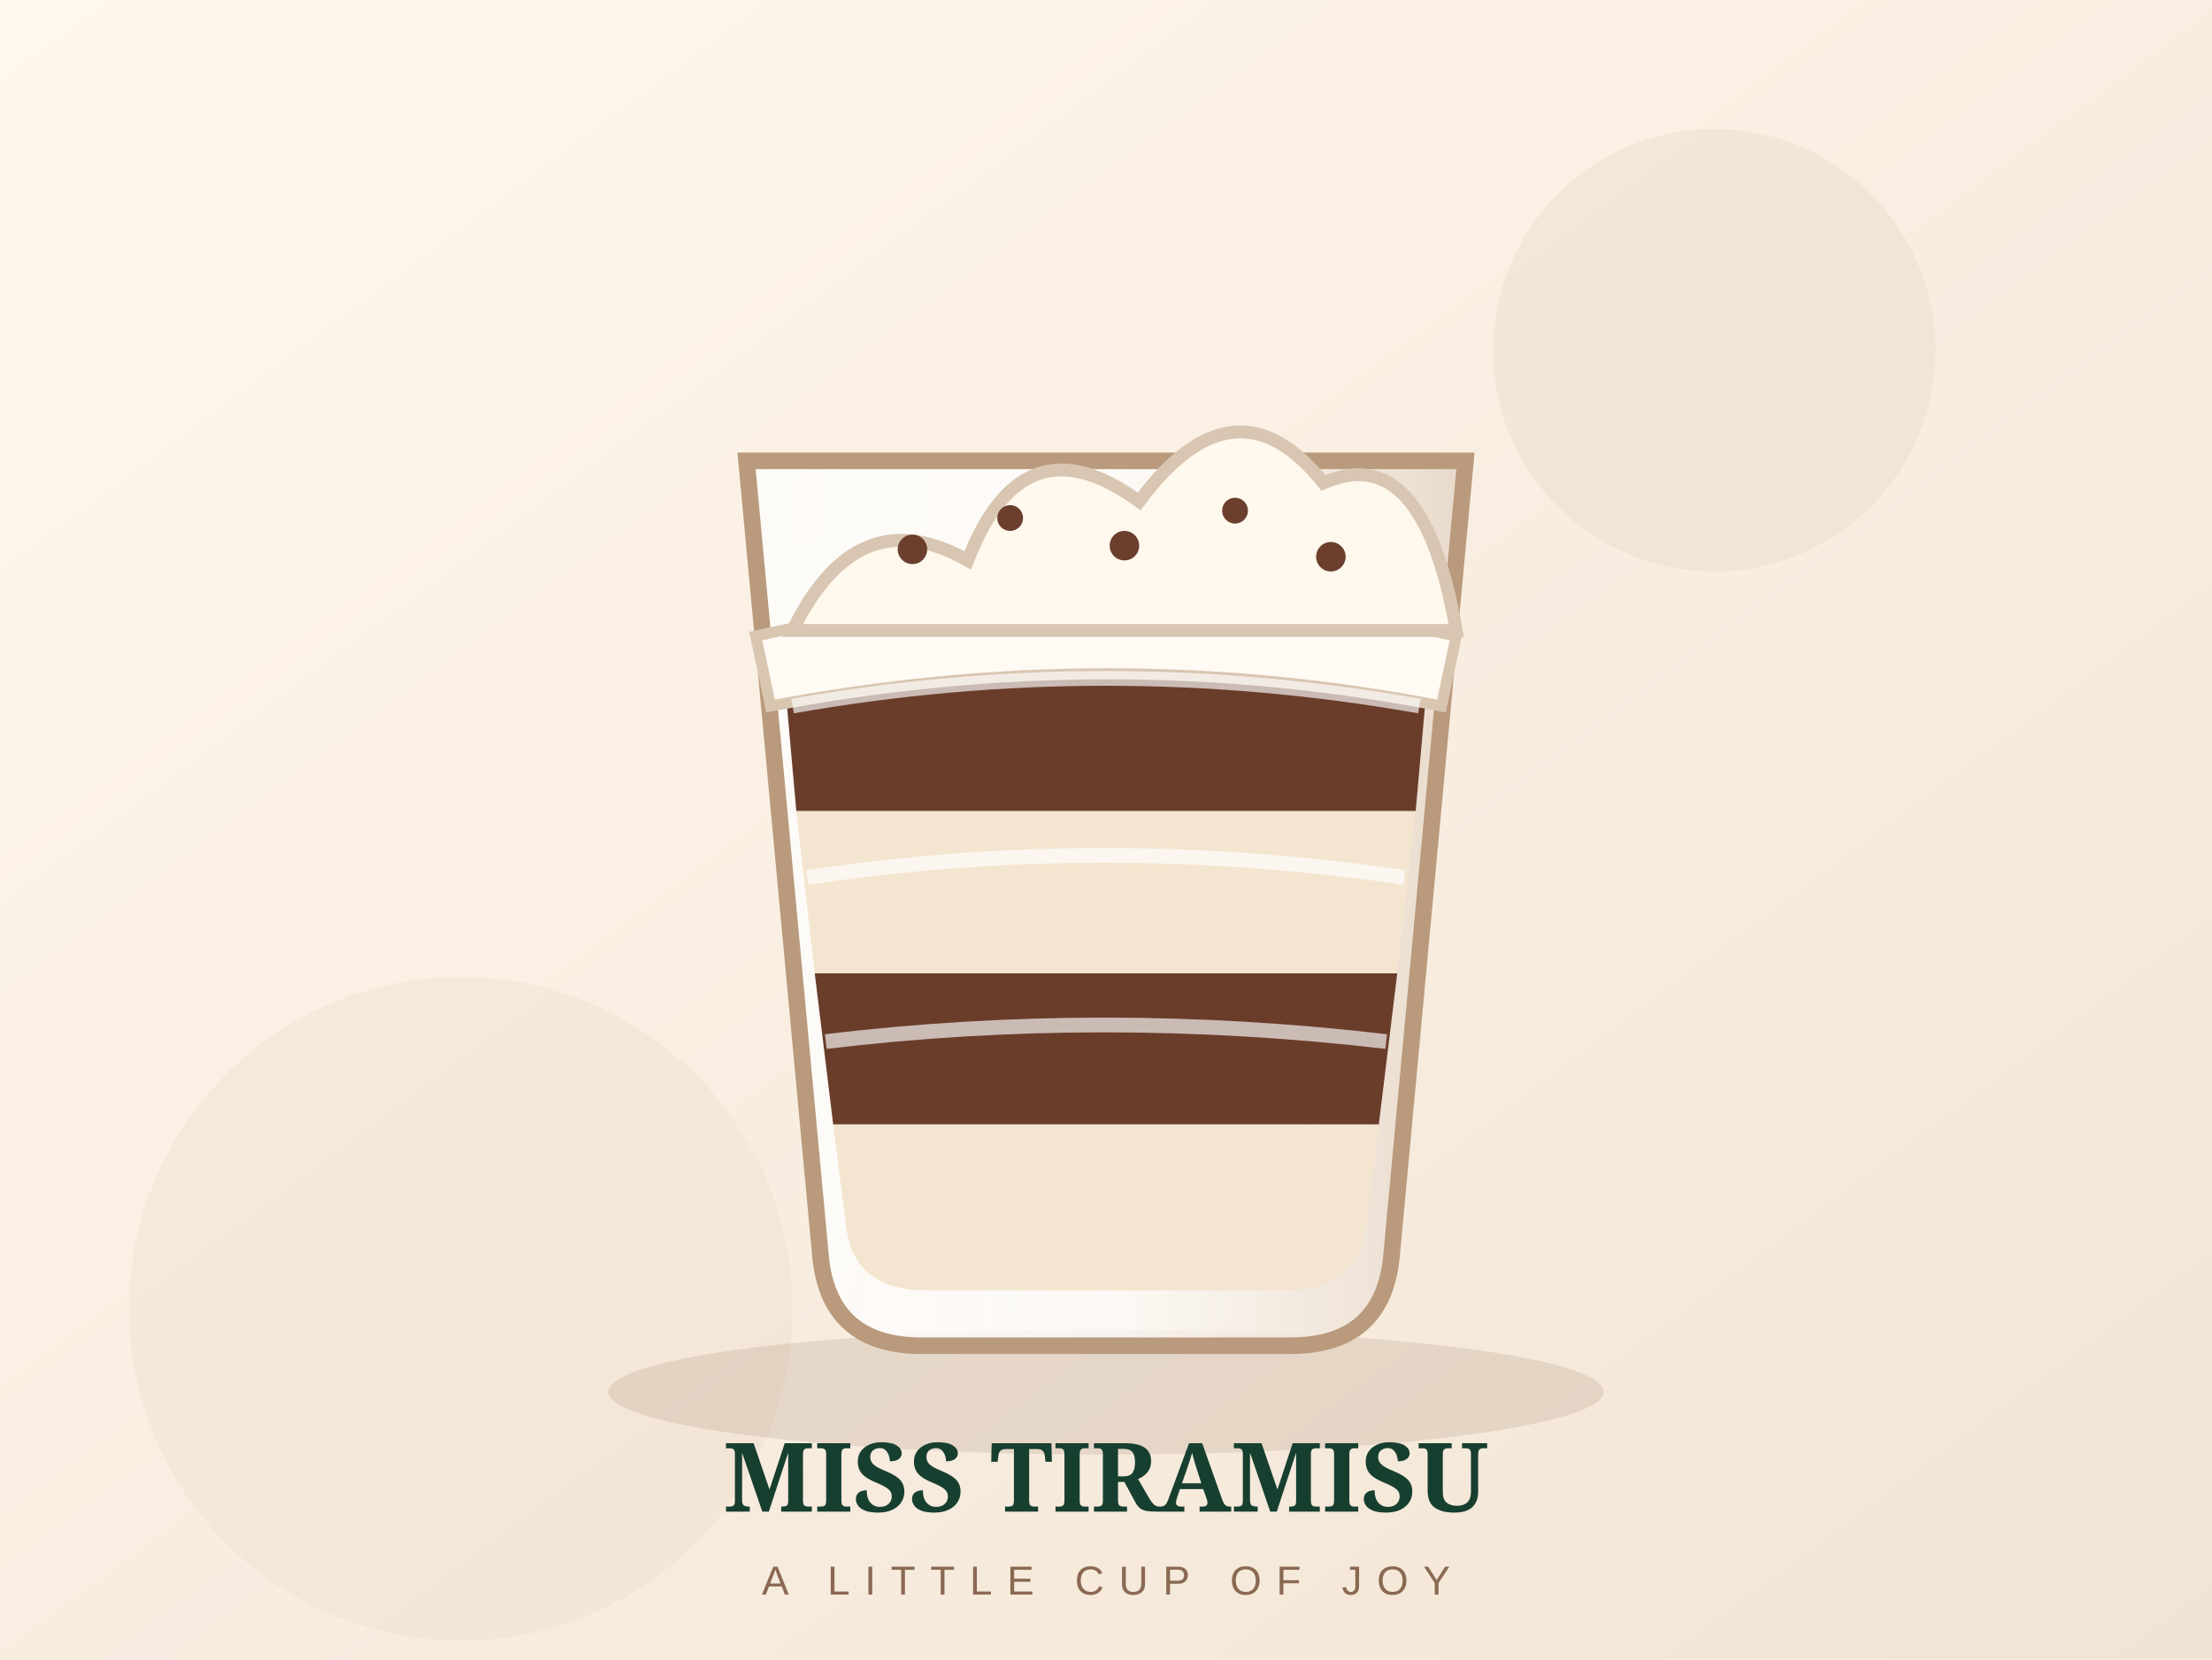
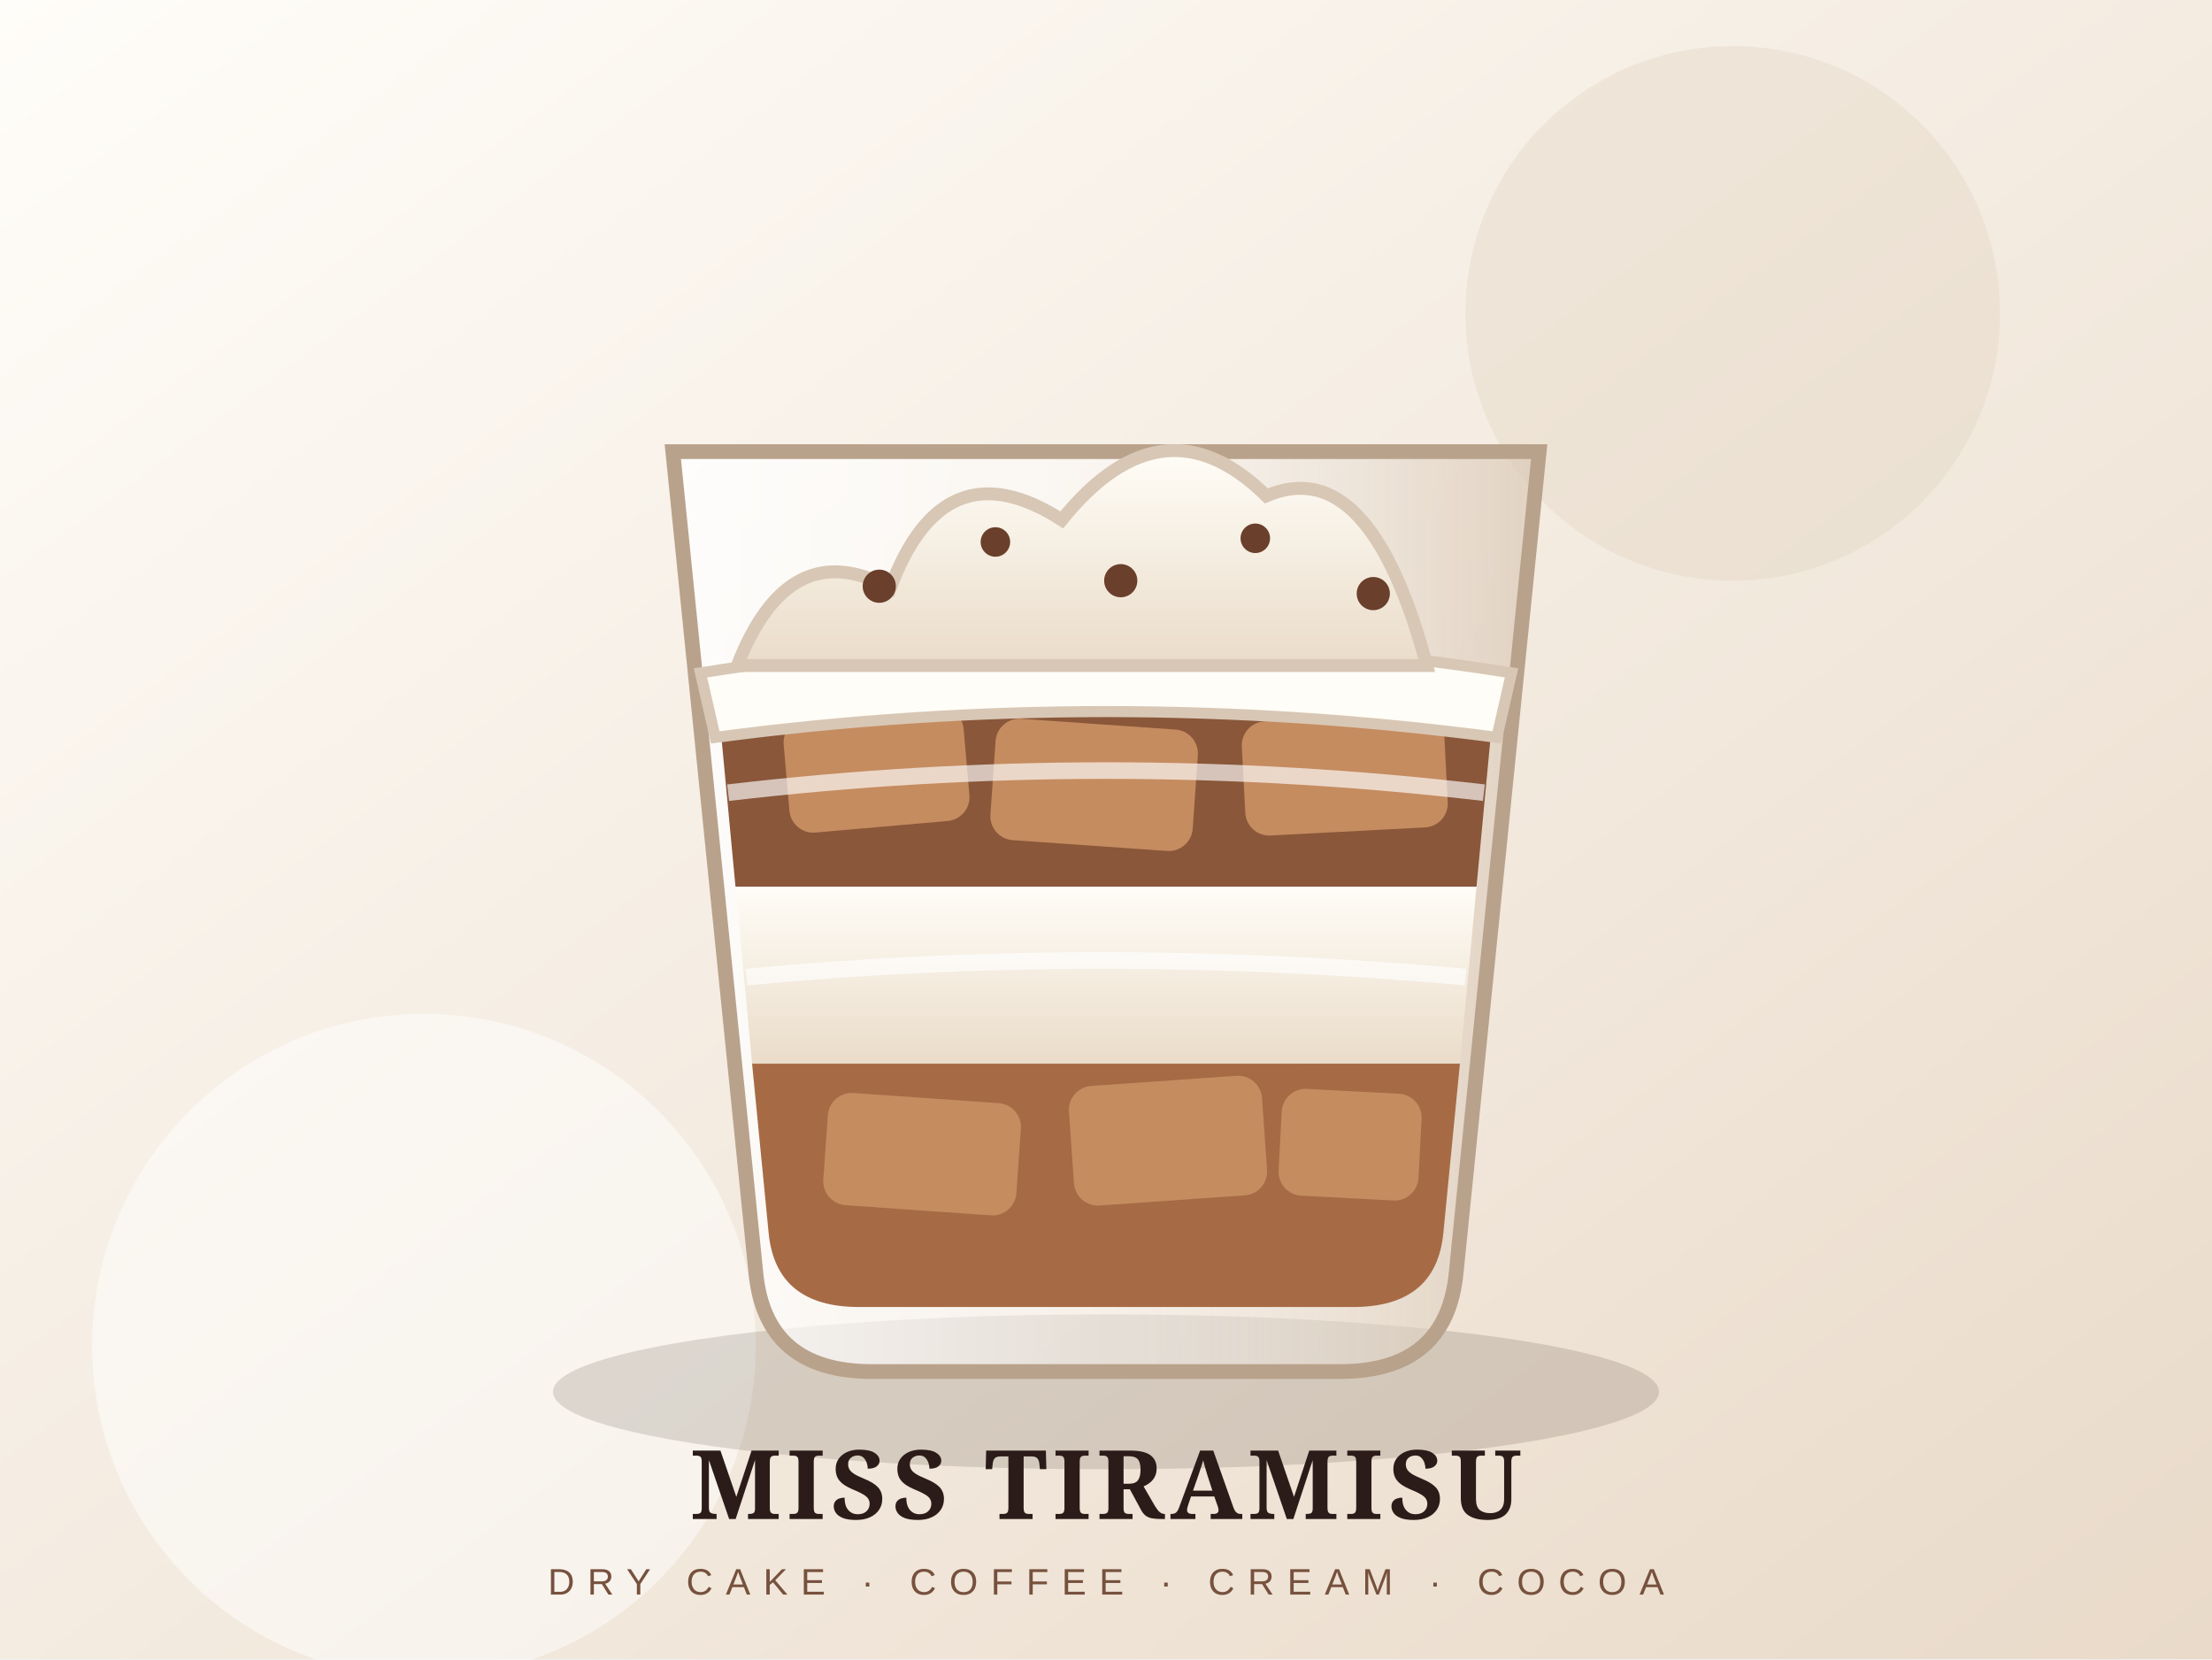
- <svg xmlns="http://www.w3.org/2000/svg" viewBox="0 0 1200 900" role="img" aria-label="Miss Tiramisu dessert cup illustration">
+ <svg xmlns="http://www.w3.org/2000/svg" viewBox="0 0 1200 900" role="img" aria-label="Miss Tiramisu with Dry Cake pieces, coffee cream and cocoa">
  <defs>
    <linearGradient id="bg" x1="0" y1="0" x2="1" y2="1">
-       <stop stop-color="#fff8ed" />
-       <stop offset="1" stop-color="#f2e4d4" />
+       <stop stop-color="#fffdf9" />
+       <stop offset="1" stop-color="#e9dac9" />
    </linearGradient>
-     <linearGradient id="cup" x1="0" y1="0" x2="1" y2="0">
-       <stop stop-color="#fdfcf9" stop-opacity=".92" />
-       <stop offset=".5" stop-color="#fff" stop-opacity=".72" />
-       <stop offset="1" stop-color="#e7d8c8" stop-opacity=".9" />
+     <linearGradient id="glass" x1="0" y1="0" x2="1" y2="0">
+       <stop stop-color="#fff" stop-opacity=".82" />
+       <stop offset=".5" stop-color="#fff" stop-opacity=".38" />
+       <stop offset="1" stop-color="#d7c4b1" stop-opacity=".65" />
+     </linearGradient>
+     <linearGradient id="cream" x1="0" y1="0" x2="0" y2="1">
+       <stop stop-color="#fffdf7" />
+       <stop offset="1" stop-color="#eadcc9" />
    </linearGradient>
  </defs>
  <rect width="1200" height="900" fill="url(#bg)" />
-   <circle cx="930" cy="190" r="120" fill="#e8d7c4" opacity=".38" />
-   <circle cx="250" cy="710" r="180" fill="#e8d7c4" opacity=".28" />
-   <ellipse cx="600" cy="755" rx="270" ry="34" fill="#7b5943" opacity=".14" />
-   <path d="M405 250h390l-40 430q-4 50-55 50H500q-51 0-55-50z" fill="url(#cup)" stroke="#b99a7c" stroke-width="9" />
-   <path d="M424 350h352l-8 90H432z" fill="#6a3d2b" />
-   <path d="M432 440h336l-10 88H442z" fill="#f4e5d0" />
-   <path d="M442 528h316l-10 82H452z" fill="#6a3d2b" />
-   <path d="M452 610h296l-7 55q-4 35-44 35H503q-40 0-44-35z" fill="#f4e5d0" />
-   <path d="M410 345q190-42 380 0l-8 38q-180-35-364 0z" fill="#fffaf3" stroke="#d9c6b1" stroke-width="6" />
-   <path d="M430 342q35-72 95-38 30-78 93-32 52-70 100-10 54-24 72 80z" fill="#fff8ed" stroke="#d8c6b2" stroke-width="7" />
-   <g fill="#6b3e2d">
-     <circle cx="495" cy="298" r="8" />
-     <circle cx="548" cy="281" r="7" />
-     <circle cx="610" cy="296" r="8" />
-     <circle cx="670" cy="277" r="7" />
-     <circle cx="722" cy="302" r="8" />
+   <circle cx="940" cy="170" r="145" fill="#d9c6b1" opacity=".25" />
+   <circle cx="230" cy="730" r="180" fill="#fff" opacity=".48" />
+   <ellipse cx="600" cy="755" rx="300" ry="42" fill="#39251d" opacity=".15" />
+   <path d="M365 245h470l-45 445q-5 54-63 54H473q-58 0-63-54z" fill="url(#glass)" stroke="#b9a28b" stroke-width="8" />
+   <path d="M389 375h422l-10 106H399z" fill="#8a573a" />
+   <path d="M399 481h402l-9 96H408z" fill="url(#cream)" />
+   <path d="M408 577h384l-9 92q-4 40-49 40H466q-45 0-49-40z" fill="#a66b45" />
+   <g fill="#c58c60">
+     <rect x="424" y="391" width="98" height="62" rx="13" transform="rotate(-5 424 391)" />
+     <rect x="541" y="389" width="110" height="66" rx="13" transform="rotate(4 541 389)" />
+     <rect x="673" y="392" width="110" height="62" rx="13" transform="rotate(-3 673 392)" />
+     <rect x="450" y="592" width="105" height="61" rx="13" transform="rotate(4 450 592)" />
+     <rect x="579" y="590" width="105" height="65" rx="13" transform="rotate(-4 579 590)" />
+     <rect x="696" y="590" width="76" height="58" rx="13" transform="rotate(3 696 590)" />
  </g>
-   <path d="M430 383q170-30 340 0M438 476q160-24 324 0M448 565q150-18 304 0" fill="none" stroke="#fff" stroke-opacity=".65" stroke-width="8" />
-   <text x="600" y="820" text-anchor="middle" fill="#173f30" font-family="Georgia,serif" font-size="52" font-weight="bold">MISS TIRAMISU</text>
-   <text x="600" y="865" text-anchor="middle" fill="#8a6952" font-family="Arial,sans-serif" font-size="22" letter-spacing="8">A LITTLE CUP OF JOY</text>
+   <path d="M380 365q220-35 440 0l-8 35q-212-28-424 0z" fill="#fffdf7" stroke="#d8c7b5" stroke-width="6" />
+   <path d="M400 361q28-72 83-42 29-78 93-37 55-68 111-13 56-24 87 92z" fill="url(#cream)" stroke="#d8c7b5" stroke-width="7" />
+   <g fill="#6a3f2b">
+     <circle cx="477" cy="318" r="9" />
+     <circle cx="540" cy="294" r="8" />
+     <circle cx="608" cy="315" r="9" />
+     <circle cx="681" cy="292" r="8" />
+     <circle cx="745" cy="322" r="9" />
+   </g>
+   <path d="M395 430q205-24 410 0M405 530q190-18 390 0" fill="none" stroke="#fff" stroke-opacity=".65" stroke-width="9" />
+   <text x="600" y="824" text-anchor="middle" fill="#2c1c19" font-family="Georgia,serif" font-size="52" font-weight="bold" letter-spacing="3">MISS TIRAMISU</text>
+   <text x="600" y="865" text-anchor="middle" fill="#76513d" font-family="Arial,sans-serif" font-size="20" letter-spacing="7">DRY CAKE · COFFEE · CREAM · COCOA</text>
</svg>
